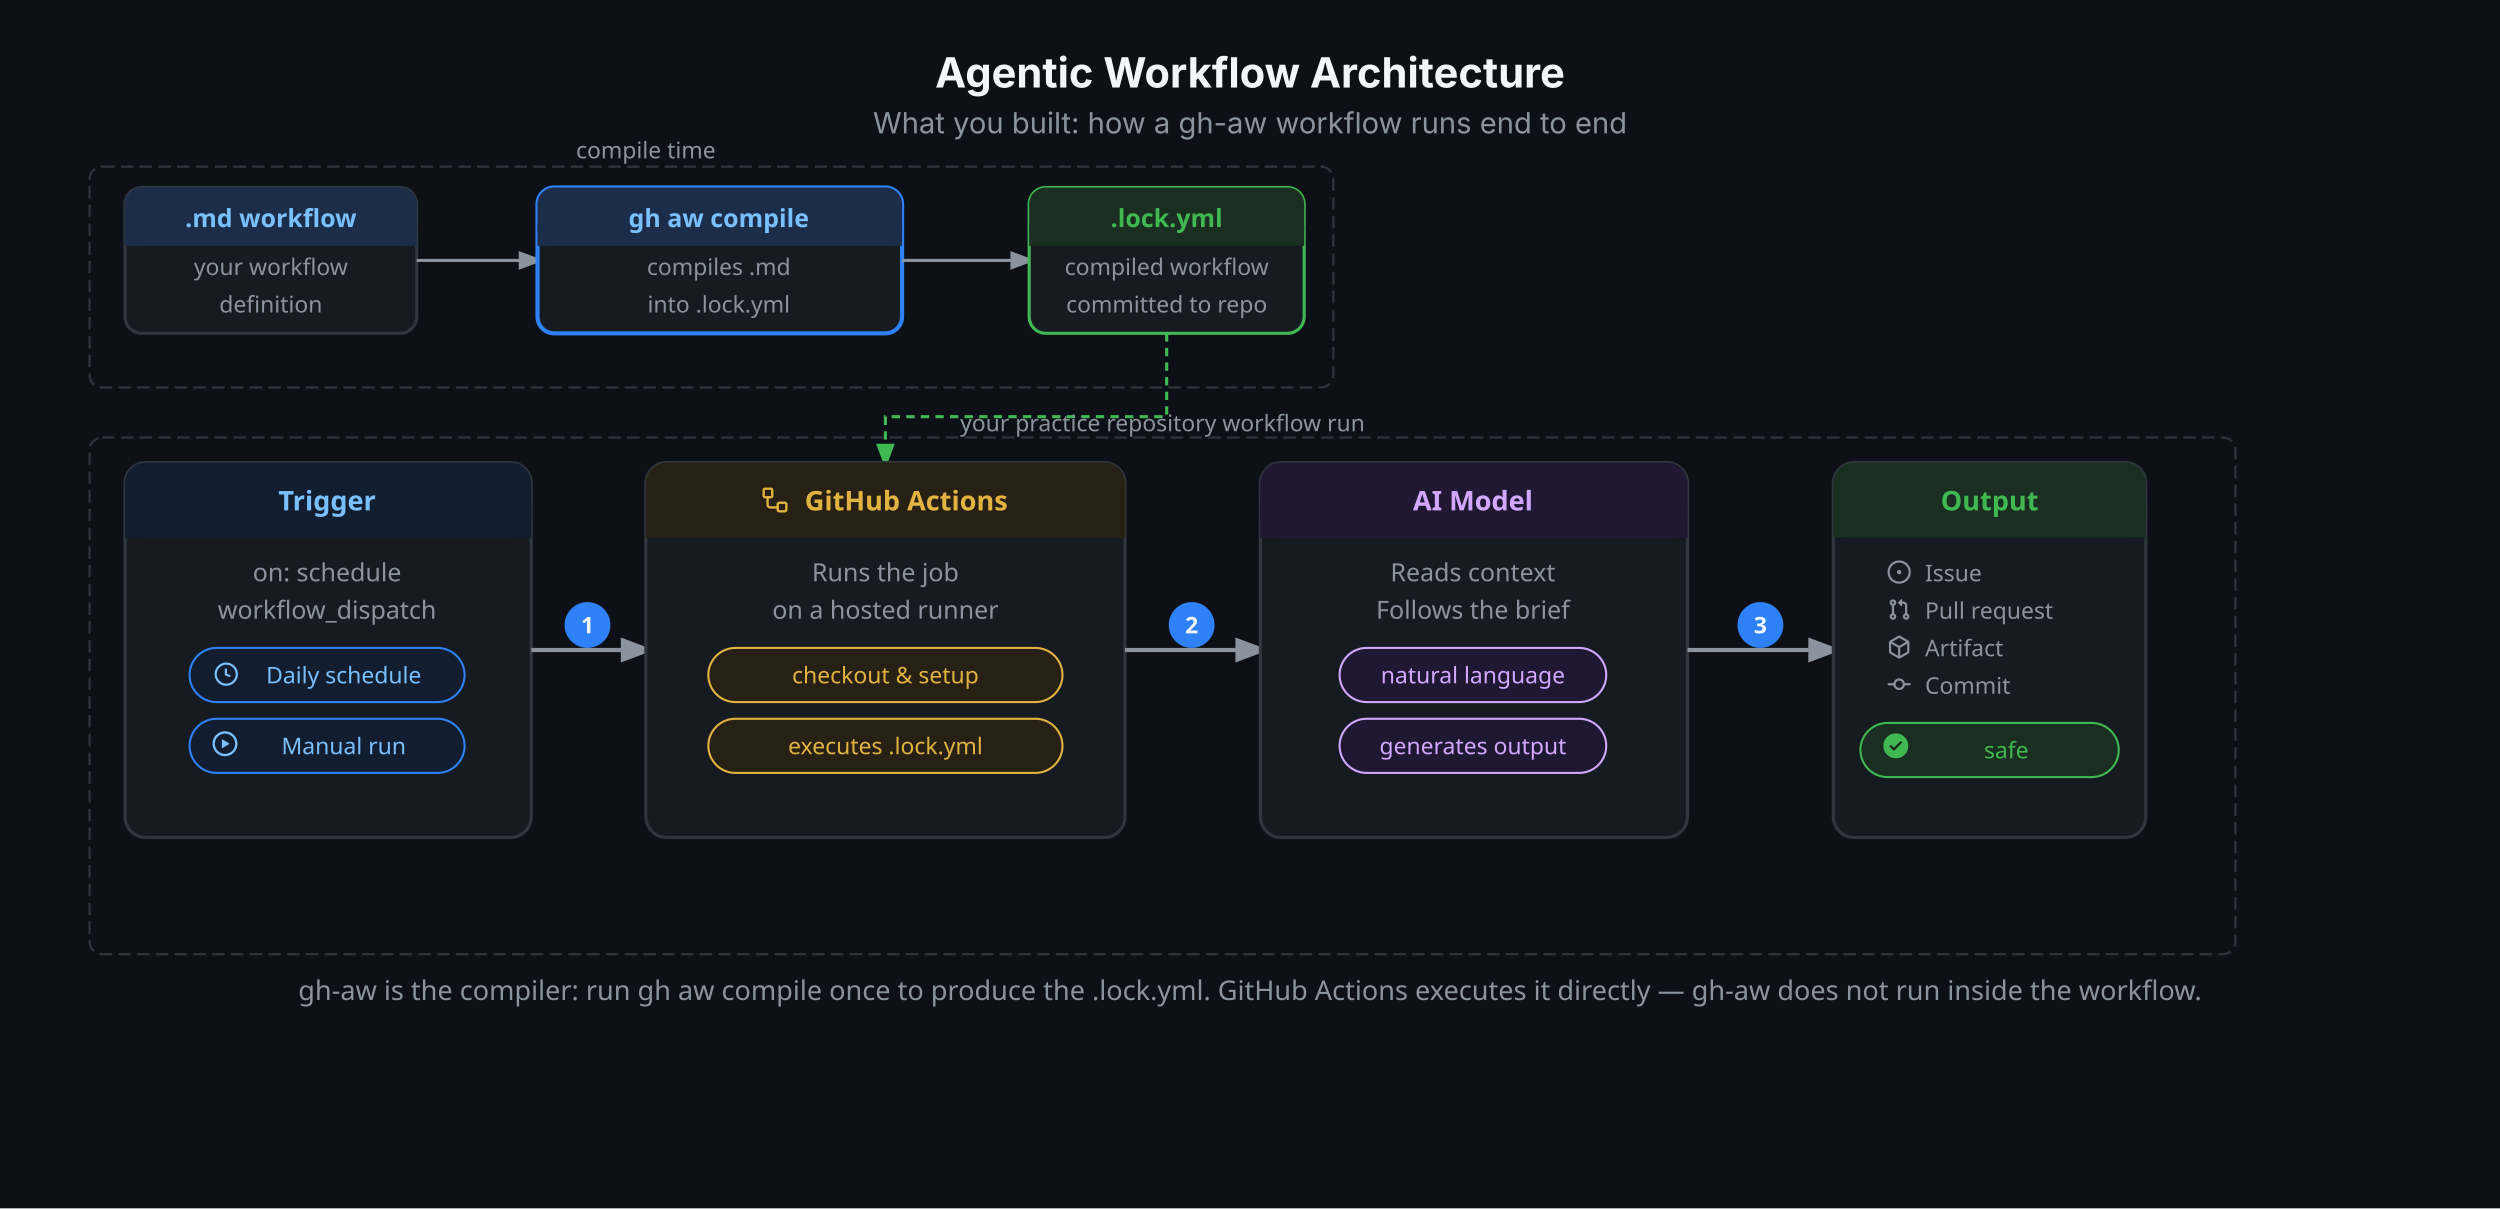
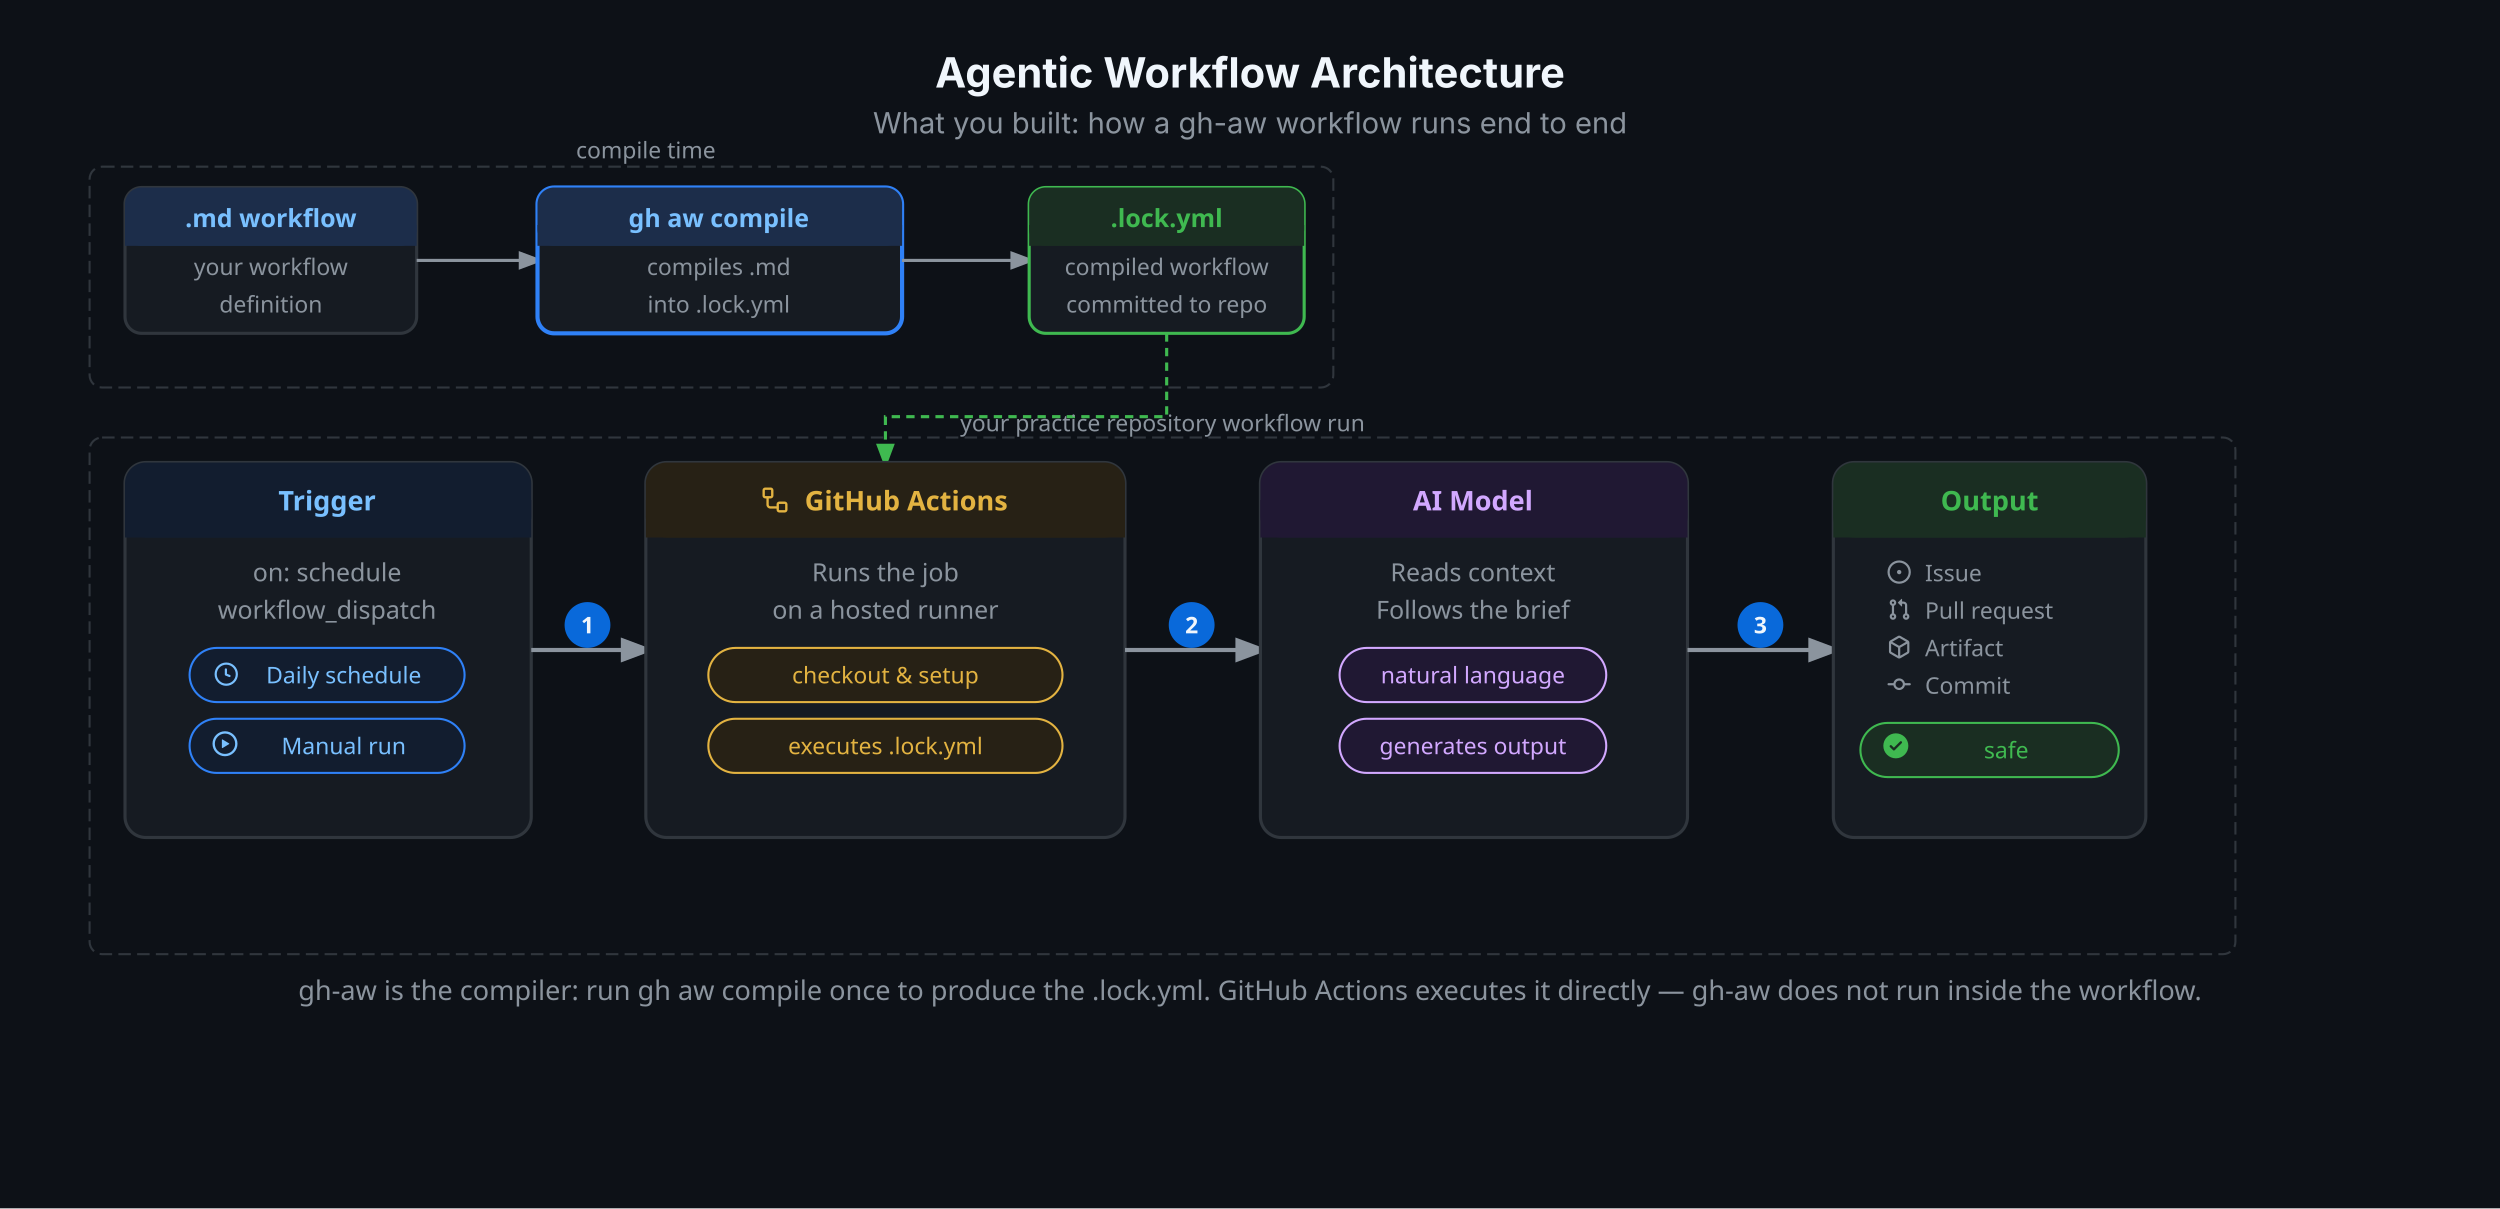
<svg xmlns="http://www.w3.org/2000/svg" viewBox="0 0 1200 580" width="1200" height="580" role="img" aria-label="Agentic workflow architecture: at compile time, gh aw compile converts a .md workflow into a .lock.yml; at runtime, a trigger fires GitHub Actions, which executes the .lock.yml and calls an AI model to produce safe outputs" data-visual-kind="diagram" data-visual-id="agentic-workflow-architecture">
  <rect width="1200" height="580" fill="#0d1117" />
  <text x="600" y="42" text-anchor="middle" font-family="system-ui, -apple-system, sans-serif" font-size="20" font-weight="700" fill="#f0f6fc">Agentic Workflow Architecture</text>
  <text x="600" y="64" text-anchor="middle" font-family="system-ui, -apple-system, sans-serif" font-size="14" fill="#8b949e">What you built: how a gh-aw workflow runs end to end</text>
  <text x="310" y="76" text-anchor="middle" font-family="system-ui, sans-serif" font-size="11" fill="#8b949e">compile time</text>
  <rect x="43" y="80" width="597" height="106" rx="6" fill="none" stroke="#30363d" stroke-width="1" stroke-dasharray="6 3" />
  <rect x="60" y="90" width="140" height="70" rx="8" fill="#161b22" stroke="#30363d" stroke-width="1.5" />
  <rect x="60" y="90" width="140" height="28" rx="8" fill="#1c2d4a" />
  <rect x="60" y="108" width="140" height="10" fill="#1c2d4a" />
  <text x="130" y="109" text-anchor="middle" font-family="system-ui, sans-serif" font-size="12" font-weight="700" fill="#79c0ff">.md workflow</text>
  <text x="130" y="132" text-anchor="middle" font-family="system-ui, sans-serif" font-size="11" fill="#8b949e">your workflow</text>
  <text x="130" y="150" text-anchor="middle" font-family="system-ui, sans-serif" font-size="11" fill="#8b949e">definition</text>
  <line x1="200" y1="125" x2="258" y2="125" stroke="#8b949e" stroke-width="1.5" marker-end="url(#arrow-dark)" />
  <rect x="258" y="90" width="175" height="70" rx="8" fill="#161b22" stroke="#2f81f7" stroke-width="2" />
  <rect x="258" y="90" width="175" height="28" rx="8" fill="#1c2d4a" />
  <rect x="258" y="108" width="175" height="10" fill="#1c2d4a" />
  <text x="345" y="109" text-anchor="middle" font-family="system-ui, sans-serif" font-size="12" font-weight="700" fill="#79c0ff">gh aw compile</text>
  <text x="345" y="132" text-anchor="middle" font-family="system-ui, sans-serif" font-size="11" fill="#8b949e">compiles .md</text>
  <text x="345" y="150" text-anchor="middle" font-family="system-ui, sans-serif" font-size="11" fill="#8b949e">into .lock.yml</text>
  <line x1="433" y1="125" x2="494" y2="125" stroke="#8b949e" stroke-width="1.5" marker-end="url(#arrow-dark)" />
  <rect x="494" y="90" width="132" height="70" rx="8" fill="#161b22" stroke="#3fb950" stroke-width="1.5" />
  <rect x="494" y="90" width="132" height="28" rx="8" fill="#1a2e22" />
  <rect x="494" y="108" width="132" height="10" fill="#1a2e22" />
  <text x="560" y="109" text-anchor="middle" font-family="system-ui, sans-serif" font-size="12" font-weight="700" fill="#3fb950">.lock.yml</text>
  <text x="560" y="132" text-anchor="middle" font-family="system-ui, sans-serif" font-size="11" fill="#8b949e">compiled workflow</text>
  <text x="560" y="150" text-anchor="middle" font-family="system-ui, sans-serif" font-size="11" fill="#8b949e">committed to repo</text>
  <path d="M 560 160 L 560 200 L 425 200 L 425 222" stroke="#3fb950" stroke-width="1.5" stroke-dasharray="4 3" fill="none" marker-end="url(#arrow-green-dark)" />
  <text x="558" y="207" text-anchor="middle" font-family="system-ui, sans-serif" font-size="11" fill="#8b949e">your practice repository workflow run</text>
  <rect x="43" y="210" width="1030" height="248" rx="6" fill="none" stroke="#30363d" stroke-width="1" stroke-dasharray="6 3" />
  <g data-node="trigger">
    <rect x="60" y="222" width="195" height="180" rx="10" fill="#161b22" stroke="#30363d" stroke-width="1.5" />
    <rect x="60" y="222" width="195" height="36" rx="10" fill="#121d2f" />
    <rect x="60" y="240" width="195" height="18" fill="#121d2f" />
    <text x="157" y="245" text-anchor="middle" font-family="system-ui, sans-serif" font-size="13" font-weight="700" fill="#79c0ff">Trigger</text>
    <text x="157" y="279" text-anchor="middle" font-family="system-ui, sans-serif" font-size="12" fill="#8b949e">on: schedule</text>
    <text x="157" y="297" text-anchor="middle" font-family="system-ui, sans-serif" font-size="12" fill="#8b949e">workflow_dispatch</text>
    <rect x="91" y="311" width="132" height="26" rx="13" fill="#121d2f" stroke="#2f81f7" stroke-width="1" />
    <path d="M8 0a8 8 0 1 1 0 16A8 8 0 0 1 8 0ZM1.5 8a6.5 6.5 0 1 0 13 0 6.5 6.5 0 0 0-13 0Zm7-3.25v2.992l2.028.812a.75.75 0 0 1-.557 1.392l-2.5-1A.751.751 0 0 1 7 8.25v-3.5a.75.75 0 0 1 1.5 0Z" fill="#79c0ff" transform="translate(103 318) scale(.7)" />
    <text x="165" y="328" text-anchor="middle" font-family="system-ui, sans-serif" font-size="11" fill="#79c0ff">Daily schedule</text>
    <rect x="91" y="345" width="132" height="26" rx="13" fill="#121d2f" stroke="#2f81f7" stroke-width="1" />
    <path d="M8 0a8 8 0 1 1 0 16A8 8 0 0 1 8 0ZM1.5 8a6.5 6.5 0 1 0 13 0 6.5 6.5 0 0 0-13 0Zm4.879-2.773 4.264 2.559a.25.25 0 0 1 0 .428l-4.264 2.559A.25.25 0 0 1 6 10.559V5.442a.25.25 0 0 1 .379-.215Z" fill="#79c0ff" transform="translate(102 351) scale(.75)" />
    <text x="165" y="362" text-anchor="middle" font-family="system-ui, sans-serif" font-size="11" fill="#79c0ff">Manual run</text>
  </g>
  <line x1="255" y1="312" x2="310" y2="312" stroke="#8b949e" stroke-width="2" marker-end="url(#arrow-dark)" />
-   <circle cx="282" cy="300" r="11" fill="#2f81f7" />
+   <circle cx="282" cy="300" r="11" fill="#0969da" />
  <text x="282" y="304" text-anchor="middle" font-family="system-ui, sans-serif" font-size="11" font-weight="700" fill="#f0f6fc">1</text>
  <g data-node="github-actions">
    <rect x="310" y="222" width="230" height="180" rx="10" fill="#161b22" stroke="#30363d" stroke-width="1.5" />
    <rect x="310" y="222" width="230" height="36" rx="10" fill="#272115" />
    <rect x="310" y="240" width="230" height="18" fill="#272115" />
    <path d="M0 1.75C0 .784.784 0 1.75 0h3.5C6.216 0 7 .784 7 1.75v3.5A1.75 1.75 0 0 1 5.25 7H4v4a1 1 0 0 0 1 1h4v-1.25C9 9.784 9.784 9 10.75 9h3.5c.966 0 1.75.784 1.75 1.75v3.5A1.75 1.75 0 0 1 14.25 16h-3.5A1.75 1.75 0 0 1 9 14.25v-.75H5A2.5 2.5 0 0 1 2.5 11V7h-.75A1.75 1.75 0 0 1 0 5.25Zm1.75-.25a.25.25 0 0 0-.25.25v3.5c0 .138.112.25.25.25h3.5a.25.25 0 0 0 .25-.25v-3.5a.25.25 0 0 0-.25-.25Zm9 9a.25.25 0 0 0-.25.25v3.5c0 .138.112.25.25.25h3.5a.25.25 0 0 0 .25-.25v-3.5a.25.25 0 0 0-.25-.25Z" fill="#e3b341" transform="translate(366 234) scale(.75)" />
    <text x="435" y="245" text-anchor="middle" font-family="system-ui, sans-serif" font-size="13" font-weight="700" fill="#e3b341">GitHub Actions</text>
    <text x="425" y="279" text-anchor="middle" font-family="system-ui, sans-serif" font-size="12" fill="#8b949e">Runs the job</text>
    <text x="425" y="297" text-anchor="middle" font-family="system-ui, sans-serif" font-size="12" fill="#8b949e">on a hosted runner</text>
    <rect x="340" y="311" width="170" height="26" rx="13" fill="#272115" stroke="#e3b341" stroke-width="1" />
    <text x="425" y="328" text-anchor="middle" font-family="system-ui, sans-serif" font-size="11" fill="#e3b341">checkout &amp; setup</text>
    <rect x="340" y="345" width="170" height="26" rx="13" fill="#272115" stroke="#e3b341" stroke-width="1" />
    <text x="425" y="362" text-anchor="middle" font-family="system-ui, sans-serif" font-size="11" fill="#e3b341">executes .lock.yml</text>
  </g>
  <line x1="540" y1="312" x2="605" y2="312" stroke="#8b949e" stroke-width="2" marker-end="url(#arrow-dark)" />
-   <circle cx="572" cy="300" r="11" fill="#2f81f7" />
+   <circle cx="572" cy="300" r="11" fill="#0969da" />
  <text x="572" y="304" text-anchor="middle" font-family="system-ui, sans-serif" font-size="11" font-weight="700" fill="#f0f6fc">2</text>
  <g data-node="ai-model">
    <rect x="605" y="222" width="205" height="180" rx="10" fill="#161b22" stroke="#30363d" stroke-width="1.5" />
    <rect x="605" y="222" width="205" height="36" rx="10" fill="#201833" />
    <rect x="605" y="240" width="205" height="18" fill="#201833" />
    <text x="707" y="245" text-anchor="middle" font-family="system-ui, sans-serif" font-size="13" font-weight="700" fill="#d2a8ff">AI Model</text>
    <text x="707" y="279" text-anchor="middle" font-family="system-ui, sans-serif" font-size="12" fill="#8b949e">Reads context</text>
    <text x="707" y="297" text-anchor="middle" font-family="system-ui, sans-serif" font-size="12" fill="#8b949e">Follows the brief</text>
    <rect x="643" y="311" width="128" height="26" rx="13" fill="#201833" stroke="#d2a8ff" stroke-width="1" />
    <text x="707" y="328" text-anchor="middle" font-family="system-ui, sans-serif" font-size="11" fill="#d2a8ff">natural language</text>
    <rect x="643" y="345" width="128" height="26" rx="13" fill="#201833" stroke="#d2a8ff" stroke-width="1" />
    <text x="707" y="362" text-anchor="middle" font-family="system-ui, sans-serif" font-size="11" fill="#d2a8ff">generates output</text>
  </g>
  <line x1="810" y1="312" x2="880" y2="312" stroke="#8b949e" stroke-width="2" marker-end="url(#arrow-dark)" />
-   <circle cx="845" cy="300" r="11" fill="#2f81f7" />
+   <circle cx="845" cy="300" r="11" fill="#0969da" />
  <text x="845" y="304" text-anchor="middle" font-family="system-ui, sans-serif" font-size="11" font-weight="700" fill="#f0f6fc">3</text>
  <g data-node="safe-output">
    <rect x="880" y="222" width="150" height="180" rx="10" fill="#161b22" stroke="#30363d" stroke-width="1.5" />
    <rect x="880" y="222" width="150" height="36" rx="10" fill="#1a2e22" />
    <rect x="880" y="240" width="150" height="18" fill="#1a2e22" />
    <text x="955" y="245" text-anchor="middle" font-family="system-ui, sans-serif" font-size="13" font-weight="700" fill="#3fb950">Output</text>
    <path d="M8 9.5a1.5 1.5 0 1 0 0-3 1.5 1.5 0 0 0 0 3Z" fill="#8b949e" transform="translate(906 269) scale(.7)" />
    <path d="M8 0a8 8 0 1 1 0 16A8 8 0 0 1 8 0ZM1.5 8a6.5 6.5 0 1 0 13 0 6.5 6.5 0 0 0-13 0Z" fill="#8b949e" transform="translate(906 269) scale(.7)" />
    <text x="924" y="279" font-family="system-ui, sans-serif" font-size="11" fill="#8b949e">Issue</text>
    <path d="M1.5 3.25a2.25 2.25 0 1 1 3 2.122v5.256a2.251 2.251 0 1 1-1.5 0V5.372A2.25 2.25 0 0 1 1.5 3.25Zm5.677-.177L9.573.677A.25.25 0 0 1 10 .854V2.5h1A2.5 2.5 0 0 1 13.5 5v5.628a2.251 2.251 0 1 1-1.5 0V5a1 1 0 0 0-1-1h-1v1.646a.25.25 0 0 1-.427.177L7.177 3.427a.25.25 0 0 1 0-.354ZM3.75 2.5a.75.75 0 1 0 0 1.5.75.75 0 0 0 0-1.5Zm0 9.5a.75.75 0 1 0 0 1.5.75.75 0 0 0 0-1.5Zm8.25.75a.75.75 0 1 0 1.5 0 .75.75 0 0 0-1.5 0Z" fill="#8b949e" transform="translate(906 287) scale(.7)" />
    <text x="924" y="297" font-family="system-ui, sans-serif" font-size="11" fill="#8b949e">Pull request</text>
    <path d="m8.878.392 5.25 3.045c.54.314.872.89.872 1.514v6.098a1.75 1.75 0 0 1-.872 1.514l-5.25 3.045a1.75 1.75 0 0 1-1.756 0l-5.25-3.045A1.75 1.75 0 0 1 1 11.049V4.951c0-.624.332-1.201.872-1.514L7.122.392a1.75 1.75 0 0 1 1.756 0ZM7.875 1.69l-4.63 2.685L8 7.133l4.755-2.758-4.63-2.685a.248.248 0 0 0-.25 0ZM2.5 5.677v5.372c0 .09.047.171.125.216l4.625 2.683V8.432Zm6.25 8.271 4.625-2.683a.25.25 0 0 0 .125-.216V5.677L8.75 8.432Z" fill="#8b949e" transform="translate(906 305) scale(.7)" />
    <text x="924" y="315" font-family="system-ui, sans-serif" font-size="11" fill="#8b949e">Artifact</text>
    <path d="M11.93 8.5a4.002 4.002 0 0 1-7.86 0H.75a.75.75 0 0 1 0-1.5h3.32a4.002 4.002 0 0 1 7.86 0h3.32a.75.75 0 0 1 0 1.5Zm-1.43-.75a2.5 2.5 0 1 0-5 0 2.5 2.5 0 0 0 5 0Z" fill="#8b949e" transform="translate(906 323) scale(.7)" />
    <text x="924" y="333" font-family="system-ui, sans-serif" font-size="11" fill="#8b949e">Commit</text>
    <rect x="893" y="347" width="124" height="26" rx="13" fill="#1a2e22" stroke="#3fb950" stroke-width="1" />
    <path data-state="success" d="M8 16A8 8 0 1 1 8 0a8 8 0 0 1 0 16Zm3.78-9.72a.751.751 0 0 0-.018-1.042.751.751 0 0 0-1.042-.018L6.75 9.19 5.28 7.72a.751.751 0 0 0-1.042.018.751.751 0 0 0-.018 1.042l2 2a.75.75 0 0 0 1.06 0Z" fill="#3fb950" transform="translate(904 352) scale(.75)" />
    <text x="963" y="364" text-anchor="middle" font-family="system-ui, sans-serif" font-size="11" fill="#3fb950">safe</text>
  </g>
  <text x="600" y="480" text-anchor="middle" font-family="system-ui, sans-serif" font-size="13" fill="#8b949e">gh-aw is the compiler: run gh aw compile once to produce the .lock.yml. GitHub Actions executes it directly — gh-aw does not run inside the workflow.</text>
  <defs>
    <marker id="arrow-dark" markerWidth="8" markerHeight="8" refX="6" refY="3" orient="auto">
      <path d="M0,0 L0,6 L8,3 z" fill="#8b949e" />
    </marker>
    <marker id="arrow-green-dark" markerWidth="8" markerHeight="8" refX="6" refY="3" orient="auto">
      <path d="M0,0 L0,6 L8,3 z" fill="#3fb950" />
    </marker>
  </defs>
</svg>
